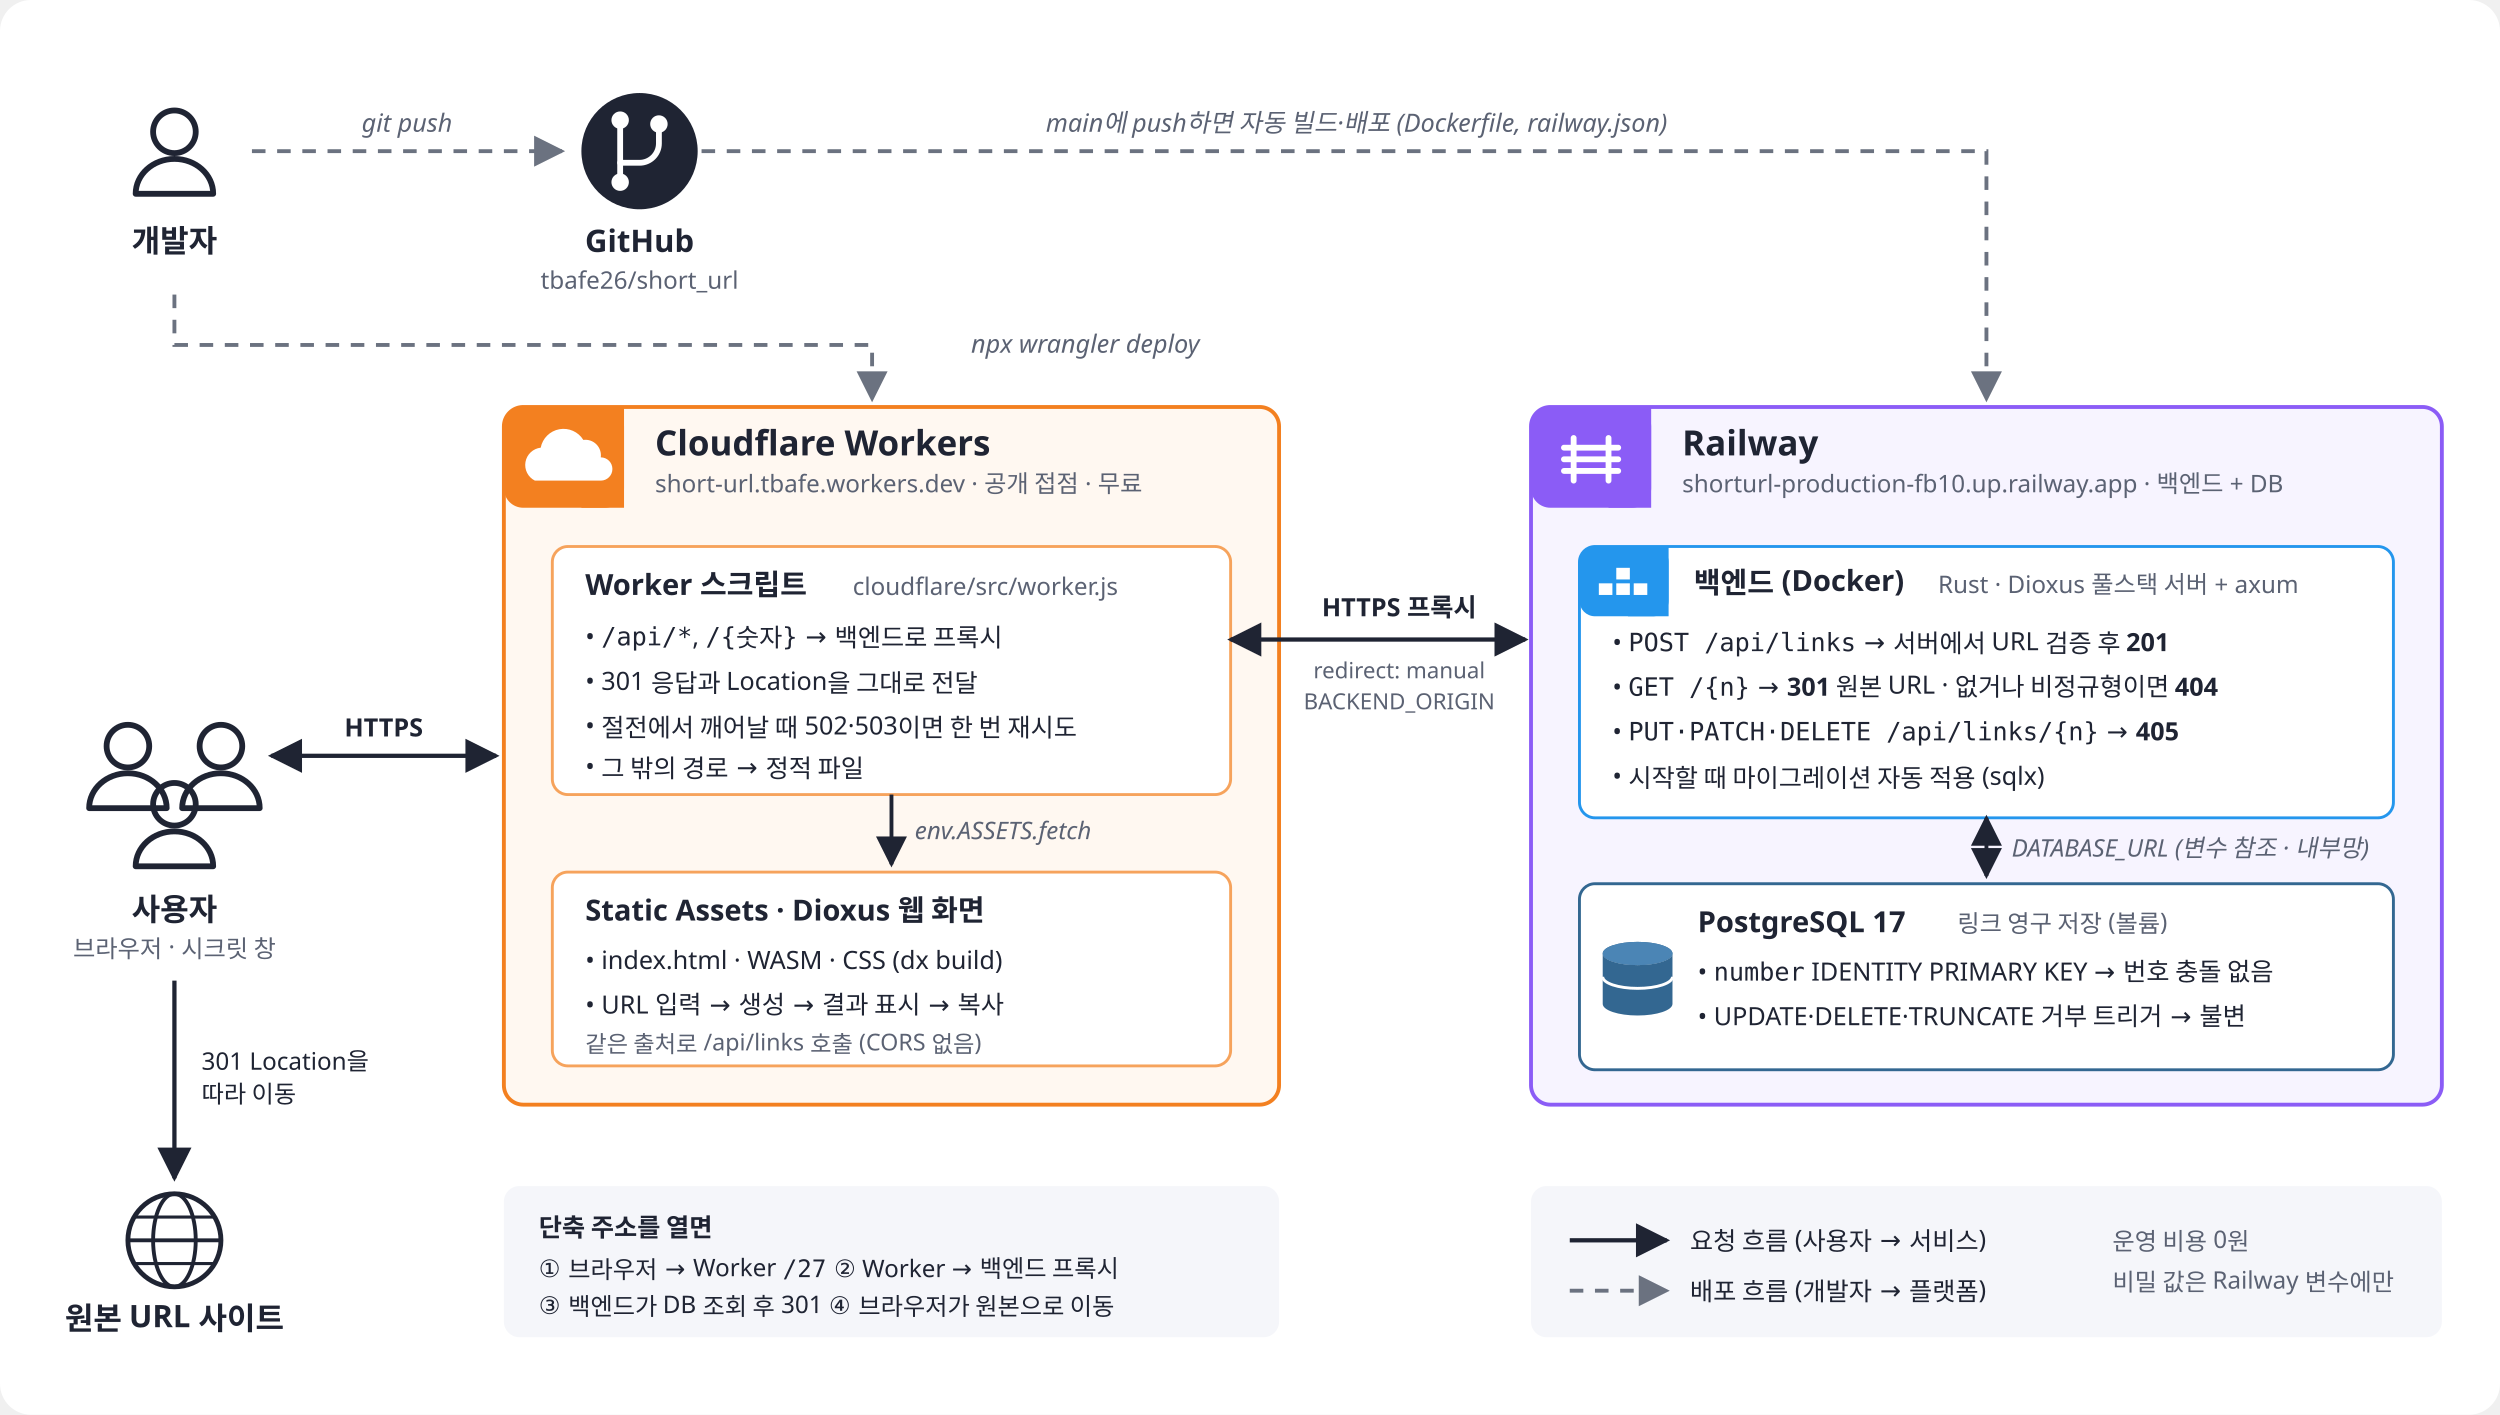
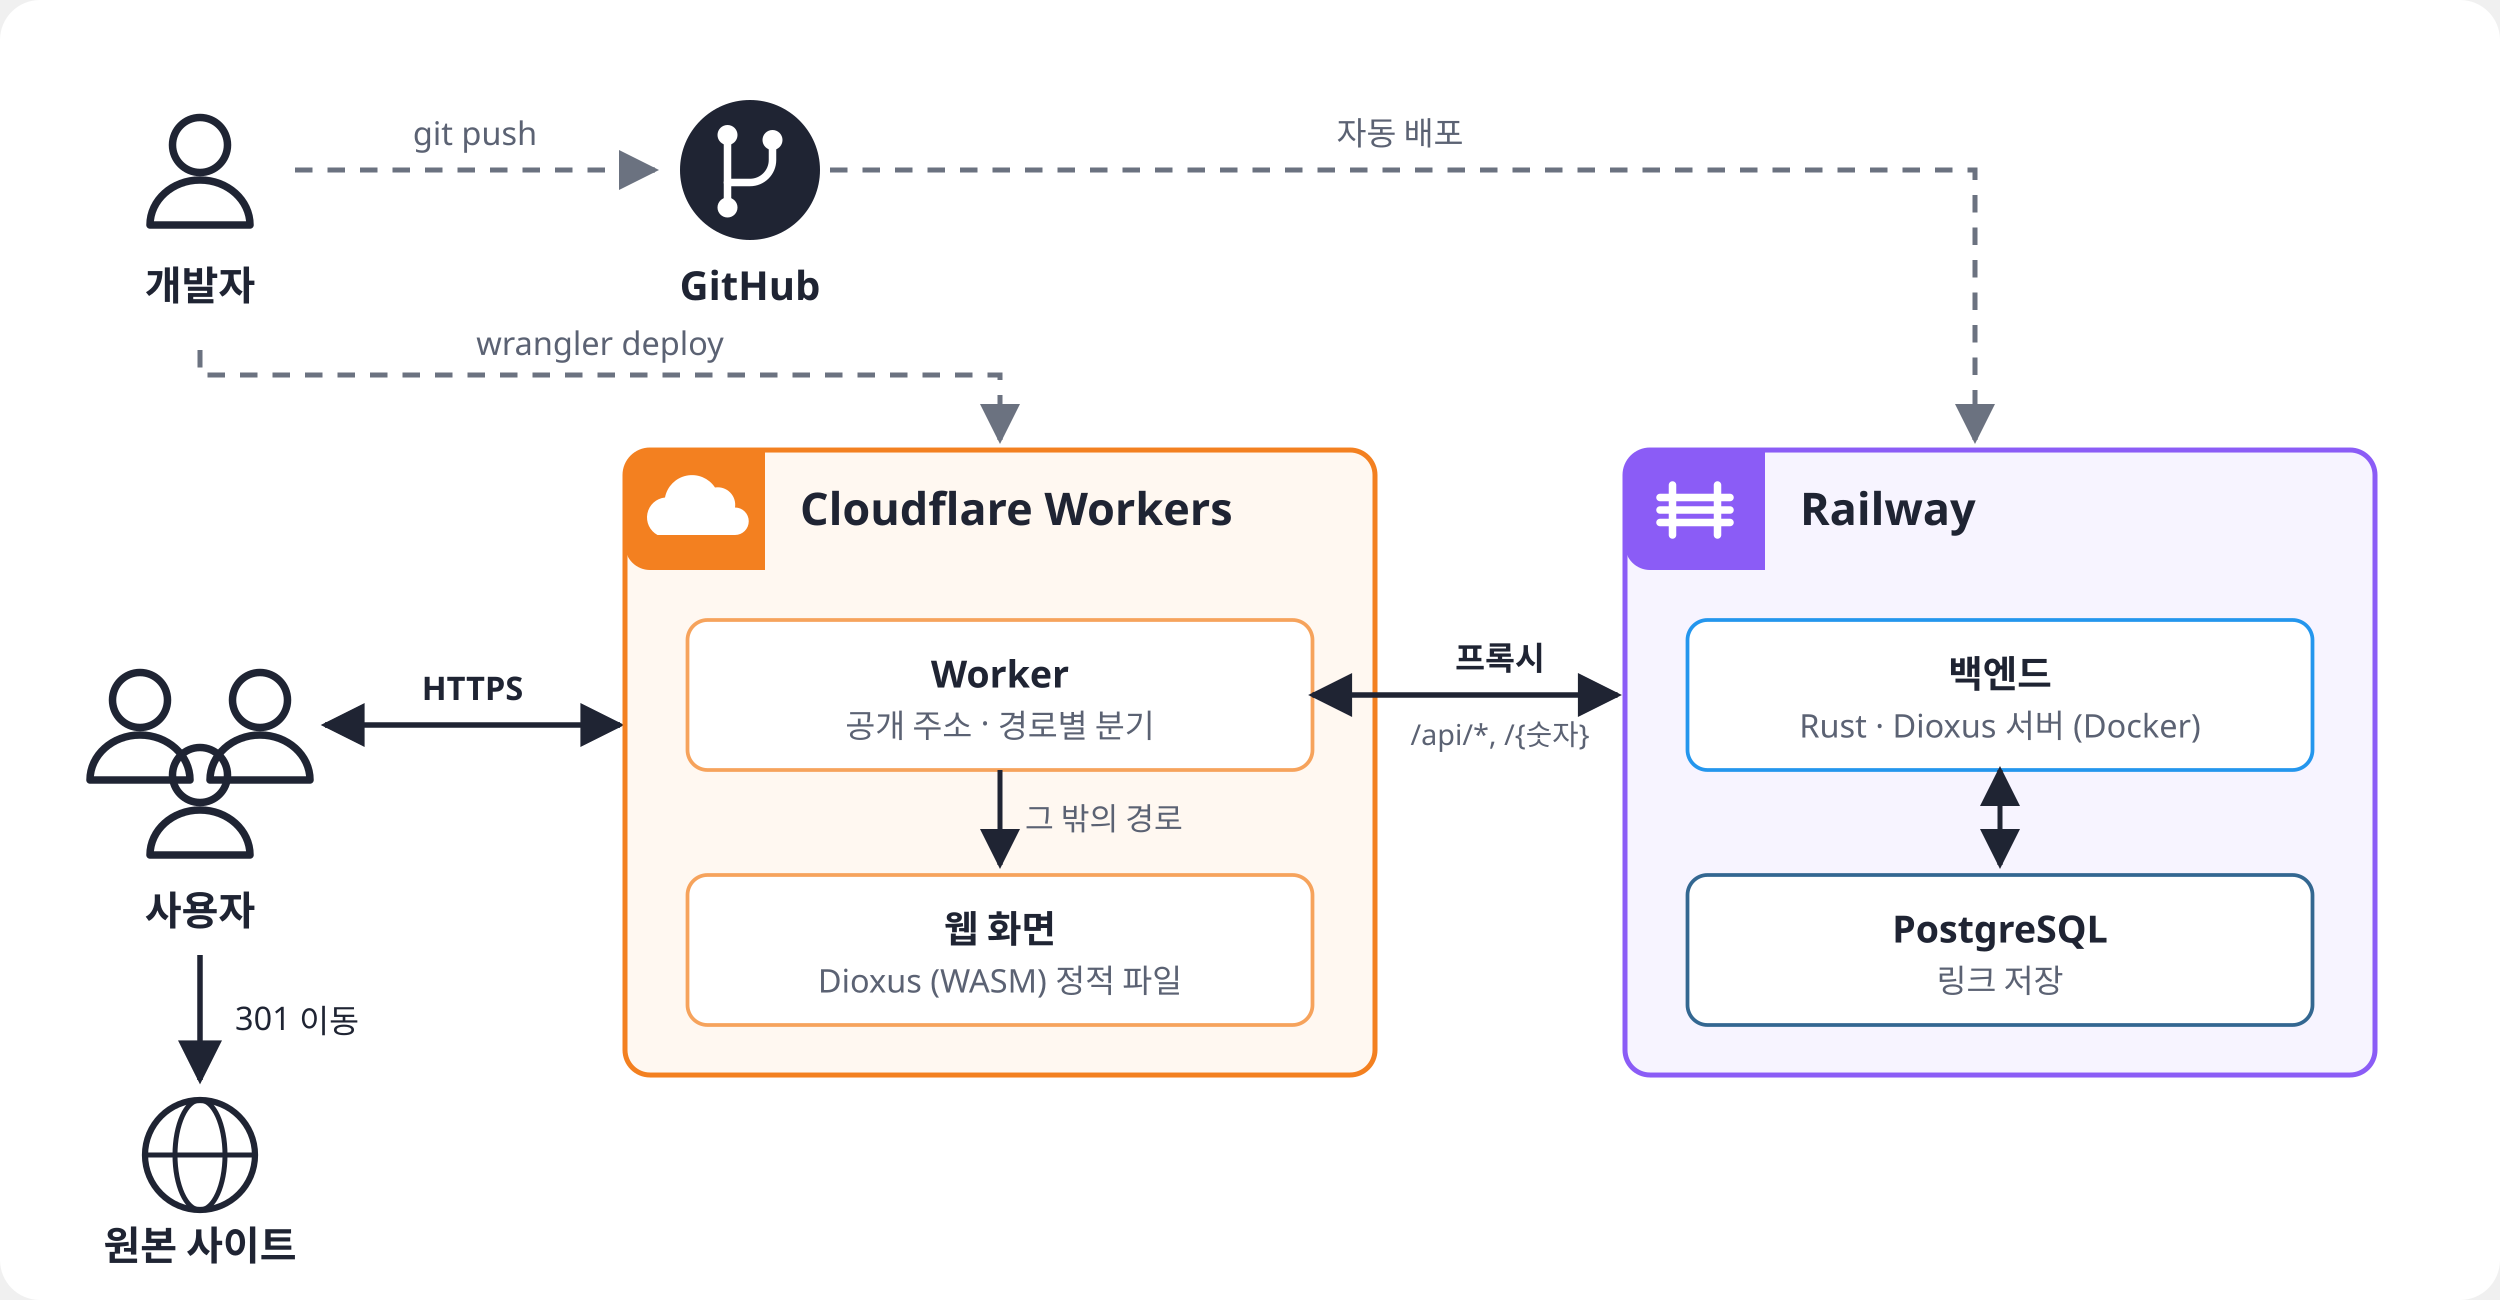
- <svg xmlns="http://www.w3.org/2000/svg" viewBox="0 0 1290 730" width="1290" height="730" font-family="Pretendard, 'Apple SD Gothic Neo', 'Malgun Gothic', 'Noto Sans KR', 'Segoe UI', sans-serif">
+ <svg xmlns="http://www.w3.org/2000/svg" viewBox="0 0 1000 520" width="1000" height="520" font-family="Pretendard, 'Apple SD Gothic Neo', 'Malgun Gothic', 'Noto Sans KR', 'Segoe UI', sans-serif">
  <defs>
    <marker id="arrow" viewBox="0 0 10 10" refX="9" refY="5" markerWidth="8" markerHeight="8" orient="auto-start-reverse">
      <path d="M0,0 L10,5 L0,10 z" fill="#1f2433" />
    </marker>
    <marker id="arrow-muted" viewBox="0 0 10 10" refX="9" refY="5" markerWidth="8" markerHeight="8" orient="auto-start-reverse">
      <path d="M0,0 L10,5 L0,10 z" fill="#6b7280" />
    </marker>
    <g id="person">
      <circle cx="0" cy="-12" r="11" fill="none" stroke="#1f2433" stroke-width="3" />
      <path d="M-20,20 a20,18 0 0 1 40,0 z" fill="none" stroke="#1f2433" stroke-width="3" stroke-linejoin="round" />
    </g>
-     <g id="db">
-       <ellipse cx="0" cy="-14" rx="18" ry="6" fill="#336791" />
-       <path d="M-18,-14 v26 a18,6 0 0 0 36,0 v-26 a18,6 0 0 1 -36,0 z" fill="#336791" />
-       <path d="M-18,-2 a18,6 0 0 0 36,0" fill="none" stroke="#ffffff" stroke-width="1.5" />
-       <ellipse cx="0" cy="-14" rx="18" ry="6" fill="#4b85b5" />
-     </g>
  </defs>
-   <rect x="0" y="0" width="1290" height="730" rx="16" fill="#ffffff" />
-   <use href="#person" x="90" y="80" />
-   <text x="90" y="130" text-anchor="middle" font-size="16" font-weight="600" fill="#1f2433">개발자</text>
-   <circle cx="330" cy="78" r="30" fill="#1f2433" />
+   <rect width="1000" height="520" rx="16" fill="#ffffff" />
+   <use href="#person" x="80" y="70" />
+   <text x="80" y="120" text-anchor="middle" font-size="16" font-weight="600" fill="#1f2433">개발자</text>
+   <circle cx="300" cy="68" r="28" fill="#1f2433" />
  <g stroke="#ffffff" stroke-width="3" fill="none" stroke-linecap="round">
-     <line x1="320" y1="64" x2="320" y2="92" />
-     <path d="M340,68 v6 a10,10 0 0 1 -10,10 h-10" />
+     <line x1="291" y1="55" x2="291" y2="81" />
+     <path d="M309,59 v5 a9,9 0 0 1 -9,9 h-9" />
  </g>
-   <circle cx="320" cy="62" r="4.5" fill="#ffffff" />
-   <circle cx="320" cy="94" r="4.5" fill="#ffffff" />
-   <circle cx="340" cy="64" r="4.5" fill="#ffffff" />
-   <text x="330" y="130" text-anchor="middle" font-size="16" font-weight="600" fill="#1f2433">GitHub</text>
-   <text x="330" y="149" text-anchor="middle" font-size="12.5" fill="#5b6273">tbafe26/short_url</text>
-   <line x1="130" y1="78" x2="290" y2="78" stroke="#6b7280" stroke-width="2" stroke-dasharray="7 6" marker-end="url(#arrow-muted)" />
-   <text x="210" y="68" text-anchor="middle" font-size="13" font-style="italic" fill="#5b6273">git push</text>
-   <path d="M362,78 H1025 V206" fill="none" stroke="#6b7280" stroke-width="2" stroke-dasharray="7 6" marker-end="url(#arrow-muted)" />
-   <text x="700" y="68" text-anchor="middle" font-size="13" font-style="italic" fill="#5b6273">main에 push하면 자동 빌드·배포 (Dockerfile, railway.json)</text>
-   <path d="M90,152 V178 H450 V206" fill="none" stroke="#6b7280" stroke-width="2" stroke-dasharray="7 6" marker-end="url(#arrow-muted)" />
-   <text x="560" y="182" text-anchor="middle" font-size="13" font-style="italic" fill="#5b6273">npx wrangler deploy</text>
-   <g transform="translate(90,405)">
+   <circle cx="291" cy="54" r="4" fill="#ffffff" />
+   <circle cx="291" cy="83" r="4" fill="#ffffff" />
+   <circle cx="309" cy="56" r="4" fill="#ffffff" />
+   <text x="300" y="120" text-anchor="middle" font-size="16" font-weight="600" fill="#1f2433">GitHub</text>
+   <line x1="118" y1="68" x2="262" y2="68" stroke="#6b7280" stroke-width="2" stroke-dasharray="7 6" marker-end="url(#arrow-muted)" />
+   <text x="190" y="58" text-anchor="middle" font-size="13" fill="#5b6273">git push</text>
+   <path d="M332,68 H790 V176" fill="none" stroke="#6b7280" stroke-width="2" stroke-dasharray="7 6" marker-end="url(#arrow-muted)" />
+   <text x="560" y="58" text-anchor="middle" font-size="13" fill="#5b6273">자동 배포</text>
+   <path d="M80,140 V150 H400 V176" fill="none" stroke="#6b7280" stroke-width="2" stroke-dasharray="7 6" marker-end="url(#arrow-muted)" />
+   <text x="240" y="142" text-anchor="middle" font-size="13" fill="#5b6273">wrangler deploy</text>
+   <g transform="translate(80,300)">
    <use href="#person" x="-24" y="-8" />
    <use href="#person" x="24" y="-8" />
    <g transform="translate(0,22)">
      <use href="#person" />
    </g>
  </g>
-   <text x="90" y="475" text-anchor="middle" font-size="16" font-weight="600" fill="#1f2433">사용자</text>
-   <text x="90" y="494" text-anchor="middle" font-size="12.5" fill="#5b6273">브라우저 · 시크릿 창</text>
-   <line x1="140" y1="390" x2="256" y2="390" stroke="#1f2433" stroke-width="2.2" marker-start="url(#arrow)" marker-end="url(#arrow)" />
-   <text x="198" y="380" text-anchor="middle" font-size="13" font-weight="600" fill="#1f2433">HTTPS</text>
-   <g transform="translate(90,640)">
-     <circle r="24" fill="none" stroke="#1f2433" stroke-width="2.5" />
-     <ellipse rx="11" ry="24" fill="none" stroke="#1f2433" stroke-width="2" />
-     <line x1="-24" y1="0" x2="24" y2="0" stroke="#1f2433" stroke-width="2" />
-     <path d="M-20,-12 H20 M-20,12 H20" stroke="#1f2433" stroke-width="1.6" />
+   <text x="80" y="370" text-anchor="middle" font-size="16" font-weight="600" fill="#1f2433">사용자</text>
+   <line x1="130" y1="290" x2="248" y2="290" stroke="#1f2433" stroke-width="2.2" marker-start="url(#arrow)" marker-end="url(#arrow)" />
+   <text x="189" y="280" text-anchor="middle" font-size="13" font-weight="600" fill="#1f2433">HTTPS</text>
+   <g transform="translate(80,462)">
+     <circle r="22" fill="none" stroke="#1f2433" stroke-width="2.5" />
+     <ellipse rx="10" ry="22" fill="none" stroke="#1f2433" stroke-width="2" />
+     <line x1="-22" y1="0" x2="22" y2="0" stroke="#1f2433" stroke-width="2" />
  </g>
-   <text x="90" y="686" text-anchor="middle" font-size="16" font-weight="600" fill="#1f2433">원본 URL 사이트</text>
-   <line x1="90" y1="506" x2="90" y2="608" stroke="#1f2433" stroke-width="2.2" marker-end="url(#arrow)" />
-   <text x="104" y="552" font-size="12.5" fill="#1f2433">301 Location을</text>
-   <text x="104" y="569" font-size="12.5" fill="#1f2433">따라 이동</text>
-   <rect x="260" y="210" width="400" height="360" rx="10" fill="#fff8f1" stroke="#f38020" stroke-width="2" />
-   <rect x="260" y="210" width="62" height="52" rx="10" fill="#f38020" />
-   <rect x="300" y="210" width="22" height="52" fill="#f38020" />
-   <path d="M276,248 a9,9 0 0 1 3,-17 a12,12 0 0 1 22,-4 a8,8 0 0 1 9,9 a6,6 0 0 1 0,12 z" fill="#ffffff" />
-   <text x="338" y="235" font-size="18" font-weight="700" fill="#1f2433">Cloudflare Workers</text>
-   <text x="338" y="254" font-size="12.5" fill="#5b6273">short-url.tbafe.workers.dev · 공개 접점 · 무료</text>
-   <rect x="285" y="282" width="350" height="128" rx="8" fill="#ffffff" stroke="#f6a35c" stroke-width="1.5" />
-   <text x="302" y="307" font-size="15" font-weight="700" fill="#1f2433">Worker 스크립트</text>
-   <text x="440" y="307" font-size="12.5" fill="#5b6273">cloudflare/src/worker.js</text>
-   <text x="302" y="333" font-size="13" fill="#1f2433">• <tspan font-family="Consolas, monospace">/api/*</tspan>, <tspan font-family="Consolas, monospace">/{숫자}</tspan> → 백엔드로 프록시</text>
-   <text x="302" y="356" font-size="13" fill="#1f2433">• 301 응답과 Location을 그대로 전달</text>
-   <text x="302" y="379" font-size="13" fill="#1f2433">• 절전에서 깨어날 때 502·503이면 한 번 재시도</text>
-   <text x="302" y="400" font-size="13" fill="#1f2433">• 그 밖의 경로 → 정적 파일</text>
-   <line x1="460" y1="410" x2="460" y2="446" stroke="#1f2433" stroke-width="2" marker-end="url(#arrow)" />
-   <text x="472" y="433" font-size="12.5" font-style="italic" fill="#5b6273">env.ASSETS.fetch</text>
-   <rect x="285" y="450" width="350" height="100" rx="8" fill="#ffffff" stroke="#f6a35c" stroke-width="1.5" />
-   <text x="302" y="475" font-size="15" font-weight="700" fill="#1f2433">Static Assets · Dioxus 웹 화면</text>
-   <text x="302" y="500" font-size="13" fill="#1f2433">• index.html · WASM · CSS (dx build)</text>
-   <text x="302" y="523" font-size="13" fill="#1f2433">• URL 입력 → 생성 → 결과 표시 → 복사</text>
-   <text x="302" y="543" font-size="12" fill="#5b6273">  같은 출처로 /api/links 호출 (CORS 없음)</text>
-   <line x1="635" y1="330" x2="787" y2="330" stroke="#1f2433" stroke-width="2.2" marker-start="url(#arrow)" marker-end="url(#arrow)" />
-   <text x="722" y="318" text-anchor="middle" font-size="13" font-weight="600" fill="#1f2433">HTTPS 프록시</text>
-   <text x="722" y="350" text-anchor="middle" font-size="11.5" fill="#5b6273">redirect: manual</text>
-   <text x="722" y="366" text-anchor="middle" font-size="11.5" fill="#5b6273">BACKEND_ORIGIN</text>
-   <g transform="translate(50,0)">
-     <rect x="740" y="210" width="470" height="360" rx="10" fill="#f7f4ff" stroke="#8b5cf6" stroke-width="2" />
-     <rect x="740" y="210" width="62" height="52" rx="10" fill="#8b5cf6" />
-     <rect x="780" y="210" width="22" height="52" fill="#8b5cf6" />
-     <g stroke="#ffffff" stroke-width="3" stroke-linecap="round">
-       <line x1="762" y1="226" x2="762" y2="248" />
-       <line x1="780" y1="226" x2="780" y2="248" />
-       <line x1="757" y1="231" x2="785" y2="231" />
-       <line x1="757" y1="237" x2="785" y2="237" />
-       <line x1="757" y1="243" x2="785" y2="243" />
-     </g>
-     <text x="818" y="235" font-size="18" font-weight="700" fill="#1f2433">Railway</text>
-     <text x="818" y="254" font-size="12.5" fill="#5b6273">shorturl-production-fb10.up.railway.app · 백엔드 + DB</text>
-     <rect x="765" y="282" width="420" height="140" rx="8" fill="#ffffff" stroke="#2496ed" stroke-width="1.5" />
-     <rect x="765" y="282" width="46" height="36" rx="8" fill="#2496ed" />
-     <rect x="790" y="282" width="21" height="36" fill="#2496ed" />
-     <g fill="#ffffff">
-       <rect x="775" y="301" width="7" height="6" />
-       <rect x="784" y="301" width="7" height="6" />
-       <rect x="793" y="301" width="7" height="6" />
-       <rect x="784" y="293" width="7" height="6" />
-     </g>
-     <text x="824" y="306" font-size="15" font-weight="700" fill="#1f2433">백엔드 (Docker)</text>
-     <text x="950" y="306" font-size="12.5" fill="#5b6273">Rust · Dioxus 풀스택 서버 + axum</text>
-     <text x="782" y="336" font-size="13" fill="#1f2433">• <tspan font-family="Consolas, monospace">POST /api/links</tspan> → 서버에서 URL 검증 후 <tspan font-weight="700">201</tspan>
-     </text>
-     <text x="782" y="359" font-size="13" fill="#1f2433">• <tspan font-family="Consolas, monospace">GET /{n}</tspan> → <tspan font-weight="700">301</tspan> 원본 URL · 없거나 비정규형이면 <tspan font-weight="700">404</tspan>
-     </text>
-     <text x="782" y="382" font-size="13" fill="#1f2433">• <tspan font-family="Consolas, monospace">PUT·PATCH·DELETE /api/links/{n}</tspan> → <tspan font-weight="700">405</tspan>
-     </text>
-     <text x="782" y="405" font-size="13" fill="#1f2433">• 시작할 때 마이그레이션 자동 적용 (sqlx)</text>
-     <line x1="975" y1="422" x2="975" y2="452" stroke="#1f2433" stroke-width="2" marker-start="url(#arrow)" marker-end="url(#arrow)" />
-     <text x="988" y="442" font-size="12.5" font-style="italic" fill="#5b6273">DATABASE_URL (변수 참조 · 내부망)</text>
-     <rect x="765" y="456" width="420" height="96" rx="8" fill="#ffffff" stroke="#336791" stroke-width="1.5" />
-     <use href="#db" x="795" y="506" />
-     <text x="826" y="481" font-size="15" font-weight="700" fill="#1f2433">PostgreSQL 17</text>
-     <text x="960" y="481" font-size="12.5" fill="#5b6273">링크 영구 저장 (볼륨)</text>
-     <text x="826" y="506" font-size="13" fill="#1f2433">• <tspan font-family="Consolas, monospace">number</tspan> IDENTITY PRIMARY KEY → 번호 충돌 없음</text>
-     <text x="826" y="529" font-size="13" fill="#1f2433">• UPDATE·DELETE·TRUNCATE 거부 트리거 → 불변</text>
+   <text x="80" y="504" text-anchor="middle" font-size="16" font-weight="600" fill="#1f2433">원본 사이트</text>
+   <line x1="80" y1="382" x2="80" y2="432" stroke="#1f2433" stroke-width="2.2" marker-end="url(#arrow)" />
+   <text x="94" y="412" font-size="13" fill="#1f2433">301 이동</text>
+   <rect x="250" y="180" width="300" height="250" rx="10" fill="#fff8f1" stroke="#f38020" stroke-width="2" />
+   <rect x="250" y="180" width="56" height="48" rx="10" fill="#f38020" />
+   <rect x="290" y="180" width="16" height="48" fill="#f38020" />
+   <path d="M263,214 a8,8 0 0 1 3,-15 a11,11 0 0 1 20,-4 a7,7 0 0 1 8,8 a5.5,5.5 0 0 1 0,11 z" fill="#ffffff" />
+   <text x="320" y="210" font-size="18" font-weight="700" fill="#1f2433">Cloudflare Workers</text>
+   <rect x="275" y="248" width="250" height="60" rx="8" fill="#ffffff" stroke="#f6a35c" stroke-width="1.5" />
+   <text x="400" y="275" text-anchor="middle" font-size="15" font-weight="700" fill="#1f2433">Worker</text>
+   <text x="400" y="295" text-anchor="middle" font-size="13" fill="#5b6273">공개 주소 · 경로별 분기</text>
+   <line x1="400" y1="308" x2="400" y2="346" stroke="#1f2433" stroke-width="2" marker-end="url(#arrow)" />
+   <text x="410" y="332" font-size="12.5" fill="#5b6273">그 밖의 경로</text>
+   <rect x="275" y="350" width="250" height="60" rx="8" fill="#ffffff" stroke="#f6a35c" stroke-width="1.5" />
+   <text x="400" y="377" text-anchor="middle" font-size="15" font-weight="700" fill="#1f2433">웹 화면</text>
+   <text x="400" y="397" text-anchor="middle" font-size="13" fill="#5b6273">Dioxus (WASM) 정적 파일</text>
+   <line x1="525" y1="278" x2="647" y2="278" stroke="#1f2433" stroke-width="2.2" marker-start="url(#arrow)" marker-end="url(#arrow)" />
+   <text x="600" y="268" text-anchor="middle" font-size="13" font-weight="600" fill="#1f2433">프록시</text>
+   <text x="600" y="298" text-anchor="middle" font-size="11.5" fill="#5b6273">/api/*, /{숫자}</text>
+   <rect x="650" y="180" width="300" height="250" rx="10" fill="#f7f4ff" stroke="#8b5cf6" stroke-width="2" />
+   <rect x="650" y="180" width="56" height="48" rx="10" fill="#8b5cf6" />
+   <rect x="690" y="180" width="16" height="48" fill="#8b5cf6" />
+   <g stroke="#ffffff" stroke-width="3" stroke-linecap="round">
+     <line x1="669" y1="194" x2="669" y2="214" />
+     <line x1="687" y1="194" x2="687" y2="214" />
+     <line x1="664" y1="199" x2="692" y2="199" />
+     <line x1="664" y1="204" x2="692" y2="204" />
+     <line x1="664" y1="209" x2="692" y2="209" />
  </g>
-   <g transform="translate(790,612)">
-     <rect x="0" y="0" width="470" height="78" rx="8" fill="#f5f6fa" />
-     <line x1="20" y1="28" x2="70" y2="28" stroke="#1f2433" stroke-width="2.2" marker-end="url(#arrow)" />
-     <text x="82" y="33" font-size="13" fill="#1f2433">요청 흐름 (사용자 → 서비스)</text>
-     <line x1="20" y1="54" x2="70" y2="54" stroke="#6b7280" stroke-width="2" stroke-dasharray="7 6" marker-end="url(#arrow-muted)" />
-     <text x="82" y="59" font-size="13" fill="#1f2433">배포 흐름 (개발자 → 플랫폼)</text>
-     <text x="300" y="33" font-size="12.5" fill="#5b6273">운영 비용 0원</text>
-     <text x="300" y="54" font-size="12.5" fill="#5b6273">비밀 값은 Railway 변수에만</text>
-   </g>
-   <g transform="translate(260,612)">
-     <rect x="0" y="0" width="400" height="78" rx="8" fill="#f5f6fa" />
-     <text x="18" y="26" font-size="13" font-weight="700" fill="#1f2433">단축 주소를 열면</text>
-     <text x="18" y="47" font-size="12.5" fill="#1f2433">① 브라우저 → Worker <tspan font-family="Consolas, monospace">/27</tspan>  ② Worker → 백엔드 프록시</text>
-     <text x="18" y="66" font-size="12.5" fill="#1f2433">③ 백엔드가 DB 조회 후 301  ④ 브라우저가 원본으로 이동</text>
-   </g>
+   <text x="720" y="210" font-size="18" font-weight="700" fill="#1f2433">Railway</text>
+   <rect x="675" y="248" width="250" height="60" rx="8" fill="#ffffff" stroke="#2496ed" stroke-width="1.5" />
+   <text x="800" y="275" text-anchor="middle" font-size="15" font-weight="700" fill="#1f2433">백엔드</text>
+   <text x="800" y="295" text-anchor="middle" font-size="13" fill="#5b6273">Rust · Dioxus 서버 (Docker)</text>
+   <line x1="800" y1="308" x2="800" y2="346" stroke="#1f2433" stroke-width="2" marker-start="url(#arrow)" marker-end="url(#arrow)" />
+   <rect x="675" y="350" width="250" height="60" rx="8" fill="#ffffff" stroke="#336791" stroke-width="1.5" />
+   <text x="800" y="377" text-anchor="middle" font-size="15" font-weight="700" fill="#1f2433">PostgreSQL</text>
+   <text x="800" y="397" text-anchor="middle" font-size="13" fill="#5b6273">링크 저장</text>
</svg>
